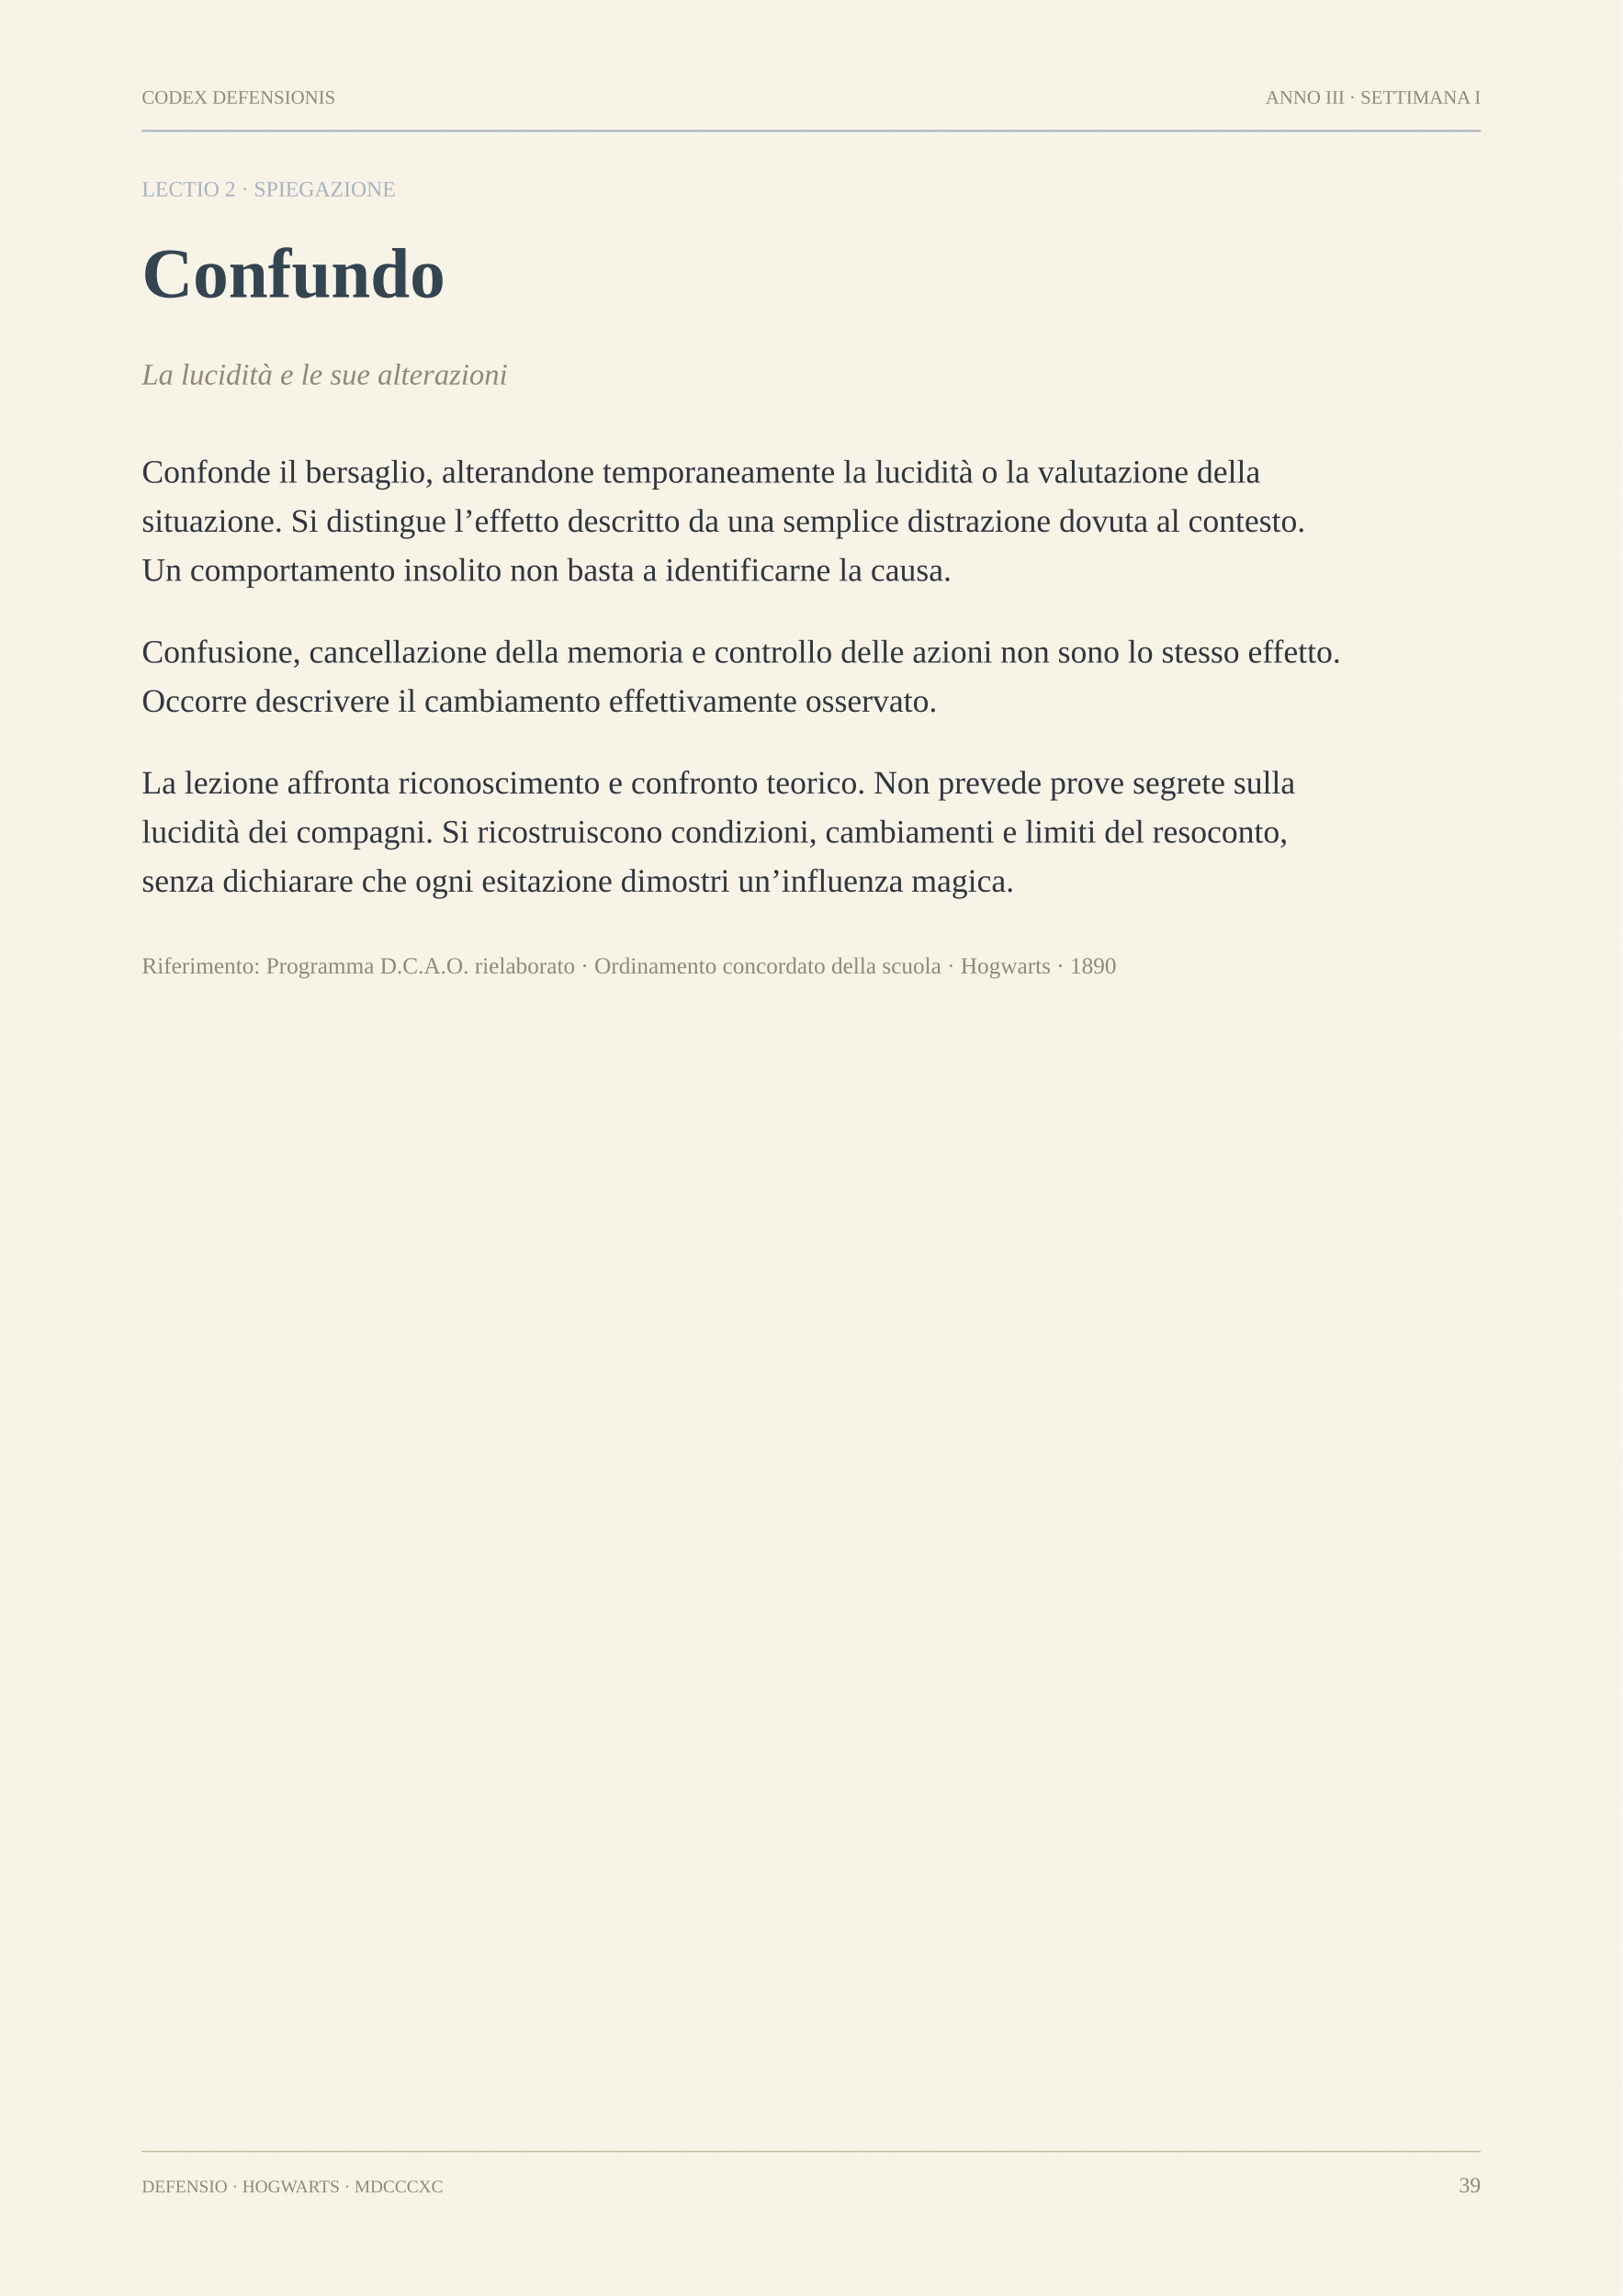
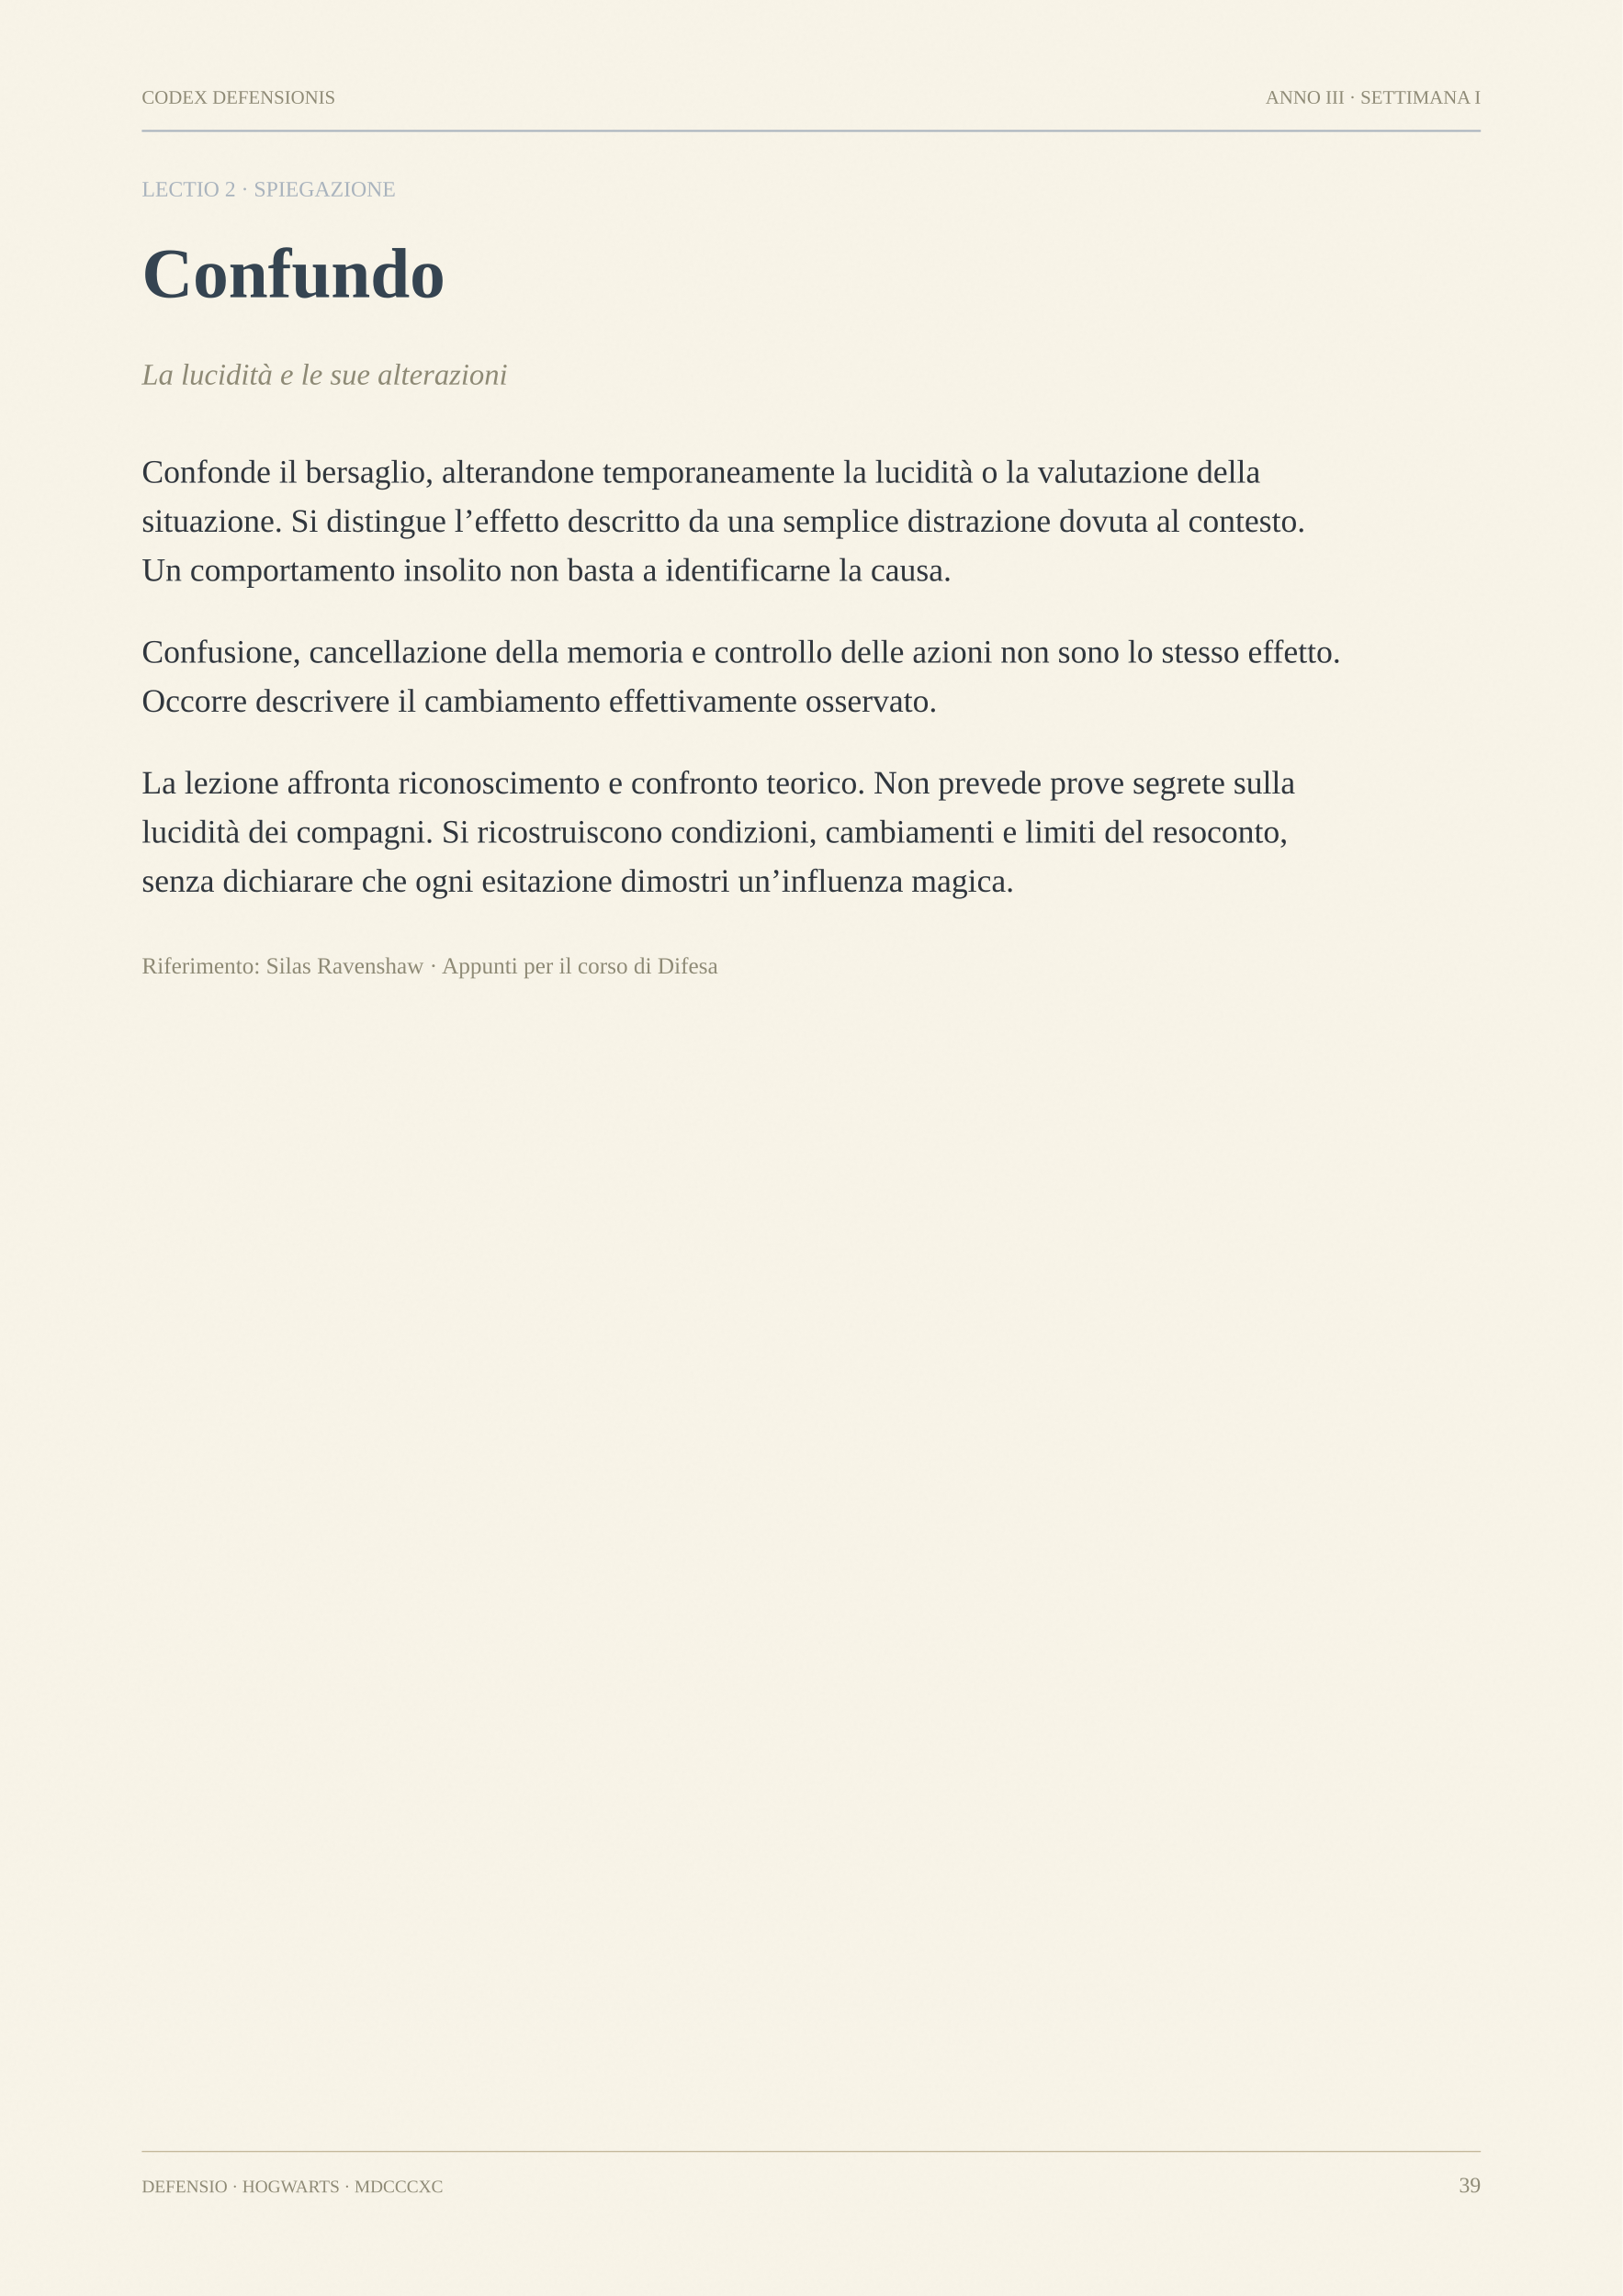
<svg xmlns="http://www.w3.org/2000/svg" width="595" height="842" viewBox="0 0 595 842">
  <defs>
    <filter id="grain">
      <feTurbulence type="fractalNoise" baseFrequency=".7" numOctaves="3" stitchTiles="stitch" />
      <feColorMatrix type="saturate" values="0" />
    </filter>
    <pattern id="paper" width="595" height="842" patternUnits="userSpaceOnUse">
      <rect width="595" height="842" filter="url(#grain)" opacity=".17" />
    </pattern>
    <linearGradient id="leather">
      <stop stop-color="#0e141a" />
      <stop offset=".12" stop-color="#394652" />
      <stop offset=".6" stop-color="#232f3b" />
      <stop offset="1" stop-color="#090e14" />
    </linearGradient>
  </defs>
  <rect width="595" height="842" fill="#f8f4e8" />
  <rect width="595" height="842" fill="url(#paper)" opacity=".17" />
  <text x="52" y="38" font-family="Georgia, Times New Roman, serif" font-size="7" fill="#8e8a76">CODEX DEFENSIONIS</text>
  <text x="543" y="38" font-family="Georgia, Times New Roman, serif" font-size="7" fill="#8e8a76" text-anchor="end">ANNO III · SETTIMANA I</text>
  <text x="52" y="72" font-family="Georgia, Times New Roman, serif" font-size="8" fill="#a9b3bd">LECTIO 2 · SPIEGAZIONE</text>
  <path d="M52 48H543" stroke="#a9b3bd" stroke-width=".7" />
  <text x="52" y="109" font-family="Georgia, Times New Roman, serif" font-size="26" fill="#354451" font-weight="bold">Confundo</text>
  <text x="52" y="141" font-family="Georgia, Times New Roman, serif" font-size="11" fill="#8e8a76" font-style="italic">La lucidità e le sue alterazioni</text>
  <text x="52" y="177" font-family="Georgia, Times New Roman, serif" font-size="12" fill="#30363d">Confonde il bersaglio, alterandone temporaneamente la lucidità o la valutazione della</text>
  <text x="52" y="195" font-family="Georgia, Times New Roman, serif" font-size="12" fill="#30363d">situazione. Si distingue l’effetto descritto da una semplice distrazione dovuta al contesto.</text>
  <text x="52" y="213" font-family="Georgia, Times New Roman, serif" font-size="12" fill="#30363d">Un comportamento insolito non basta a identificarne la causa.</text>
  <text x="52" y="243" font-family="Georgia, Times New Roman, serif" font-size="12" fill="#30363d">Confusione, cancellazione della memoria e controllo delle azioni non sono lo stesso effetto.</text>
  <text x="52" y="261" font-family="Georgia, Times New Roman, serif" font-size="12" fill="#30363d">Occorre descrivere il cambiamento effettivamente osservato.</text>
  <text x="52" y="291" font-family="Georgia, Times New Roman, serif" font-size="12" fill="#30363d">La lezione affronta riconoscimento e confronto teorico. Non prevede prove segrete sulla</text>
  <text x="52" y="309" font-family="Georgia, Times New Roman, serif" font-size="12" fill="#30363d">lucidità dei compagni. Si ricostruiscono condizioni, cambiamenti e limiti del resoconto,</text>
  <text x="52" y="327" font-family="Georgia, Times New Roman, serif" font-size="12" fill="#30363d">senza dichiarare che ogni esitazione dimostri un’influenza magica.</text>
-   <text x="52" y="357" font-family="Georgia, Times New Roman, serif" font-size="8.5" fill="#8e8a76">Riferimento: Programma D.C.A.O. rielaborato · Ordinamento concordato della scuola · Hogwarts · 1890</text>
+   <text x="52" y="357" font-family="Georgia, Times New Roman, serif" font-size="8.5" fill="#8e8a76">Riferimento: Silas Ravenshaw · Appunti per il corso di Difesa</text>
  <path d="M52 789H543" stroke="#c3b89b" stroke-width=".45" />
  <text x="52" y="804" font-family="Georgia, Times New Roman, serif" font-size="6.5" fill="#8e8a76">DEFENSIO · HOGWARTS · MDCCCXC</text>
  <text x="543" y="804" font-family="Georgia, Times New Roman, serif" font-size="8" fill="#8e8a76" text-anchor="end">39</text>
</svg>
